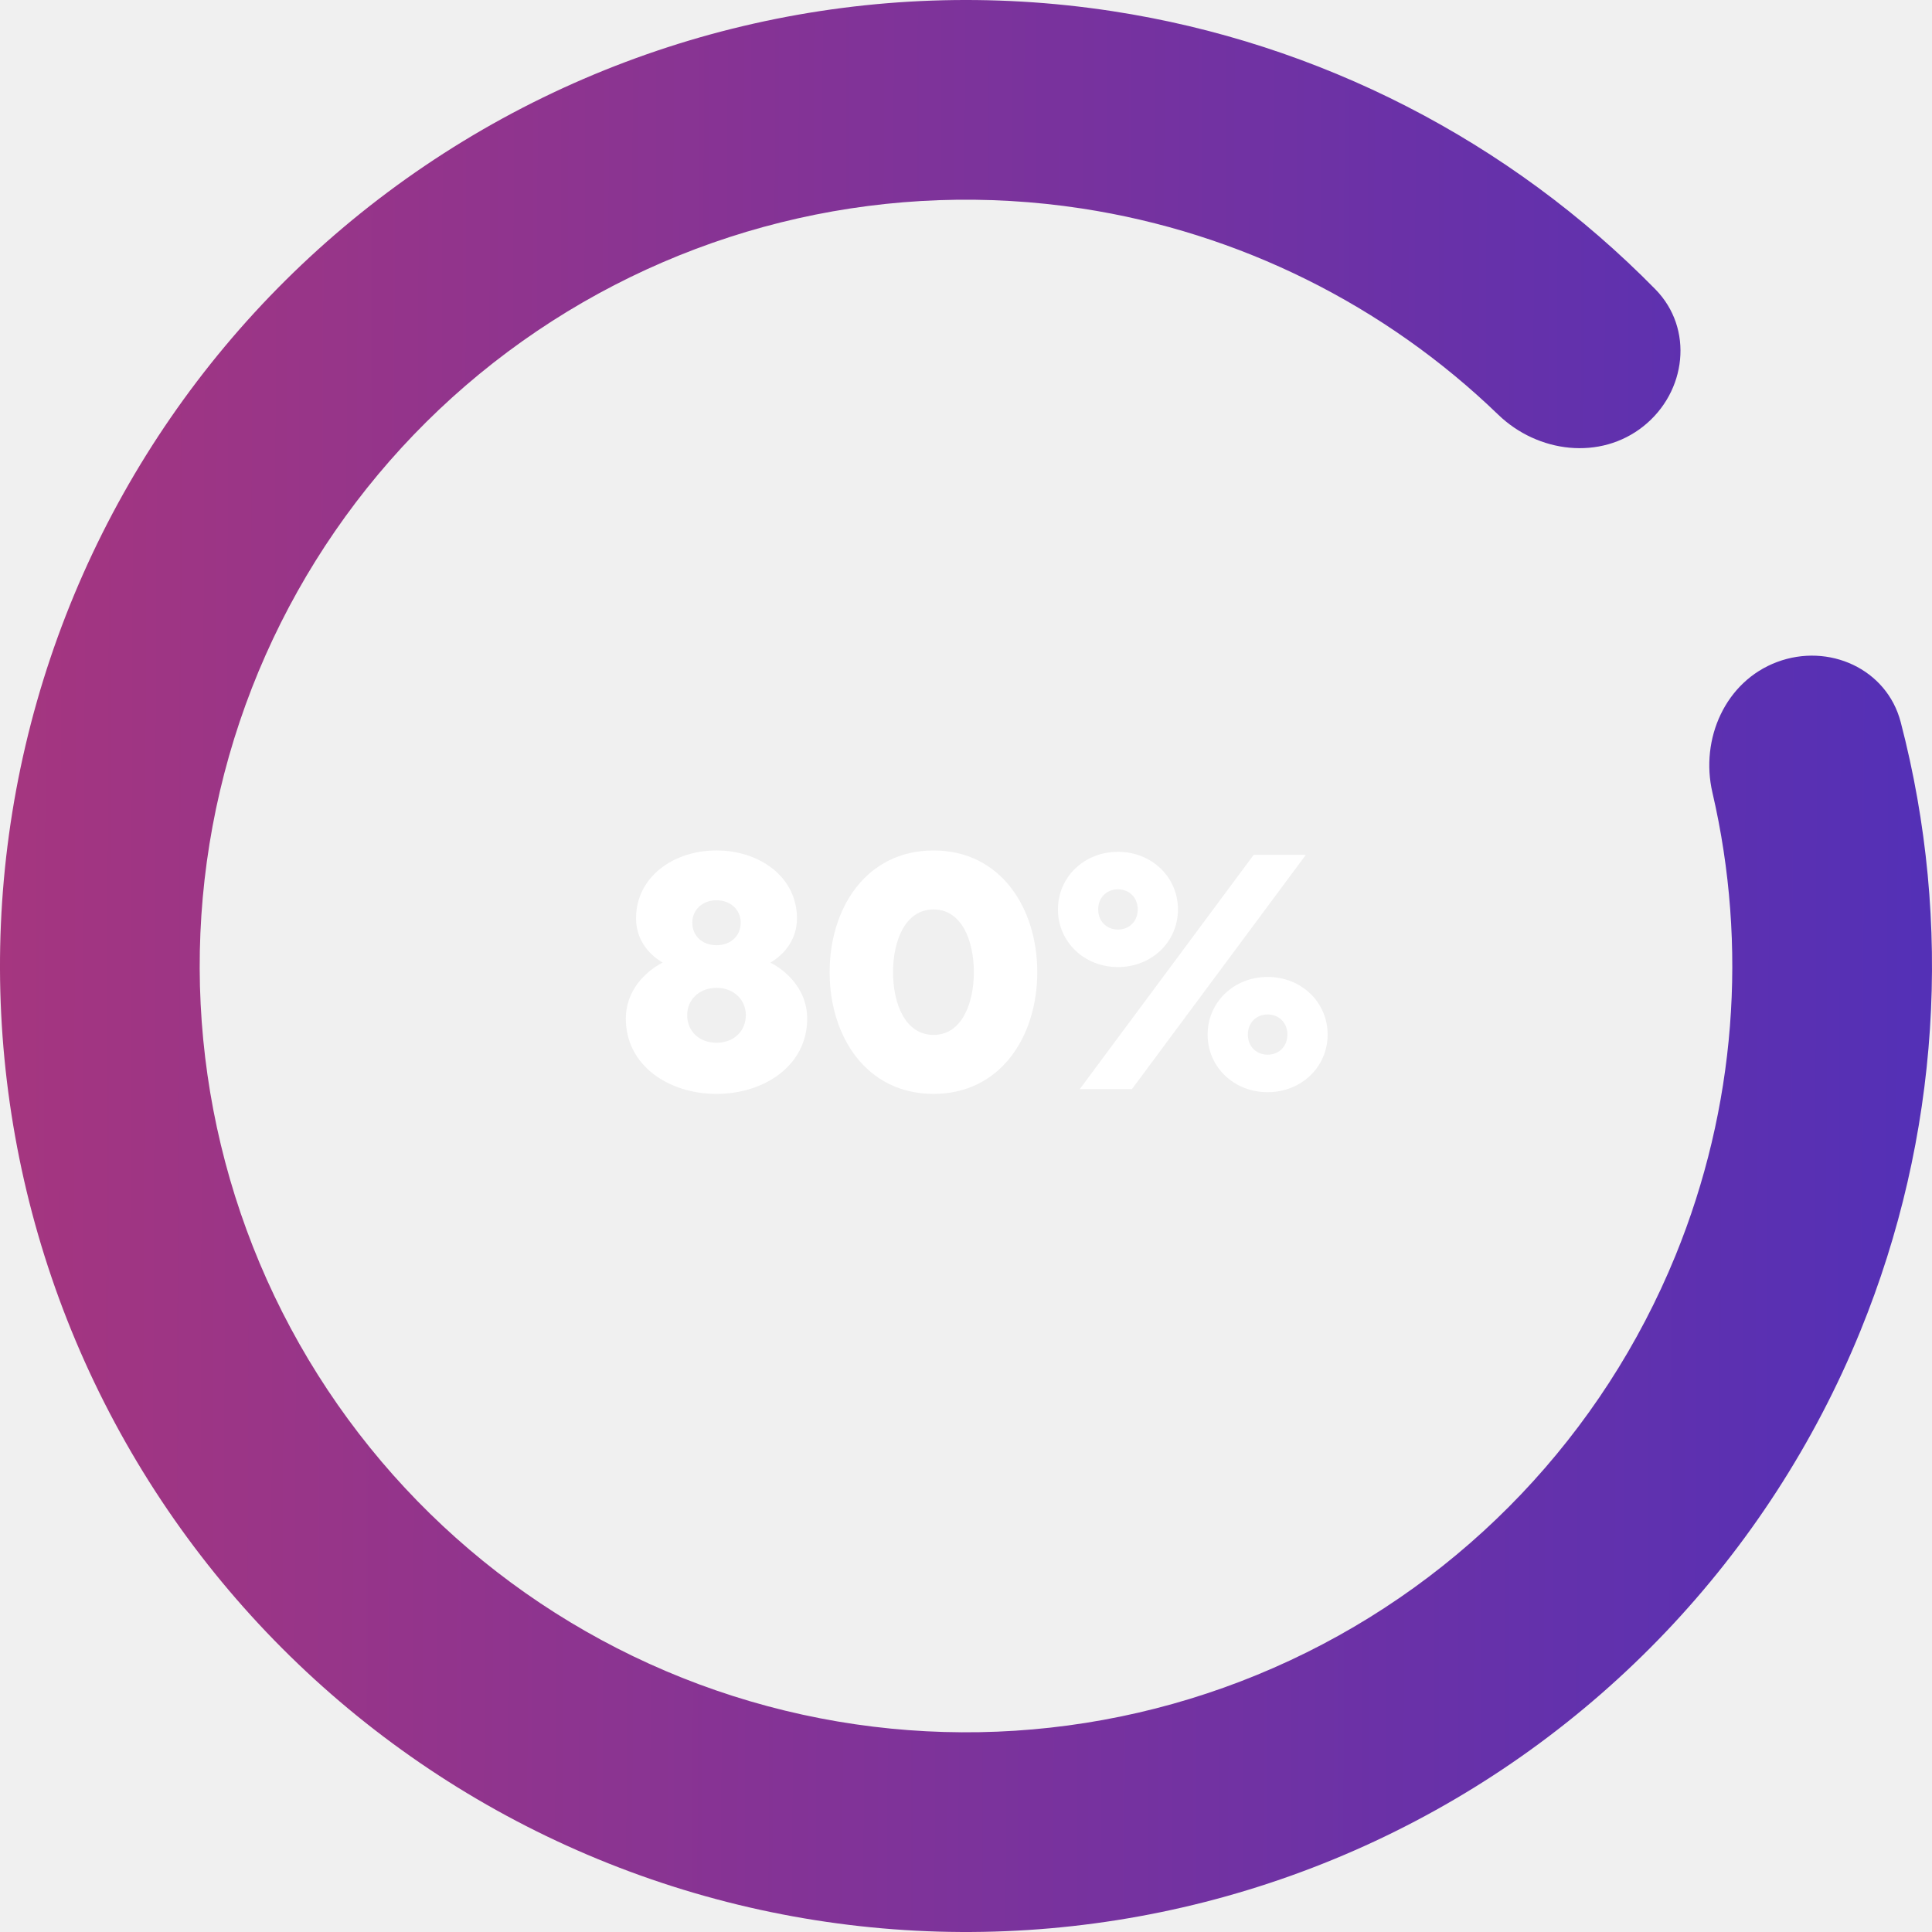
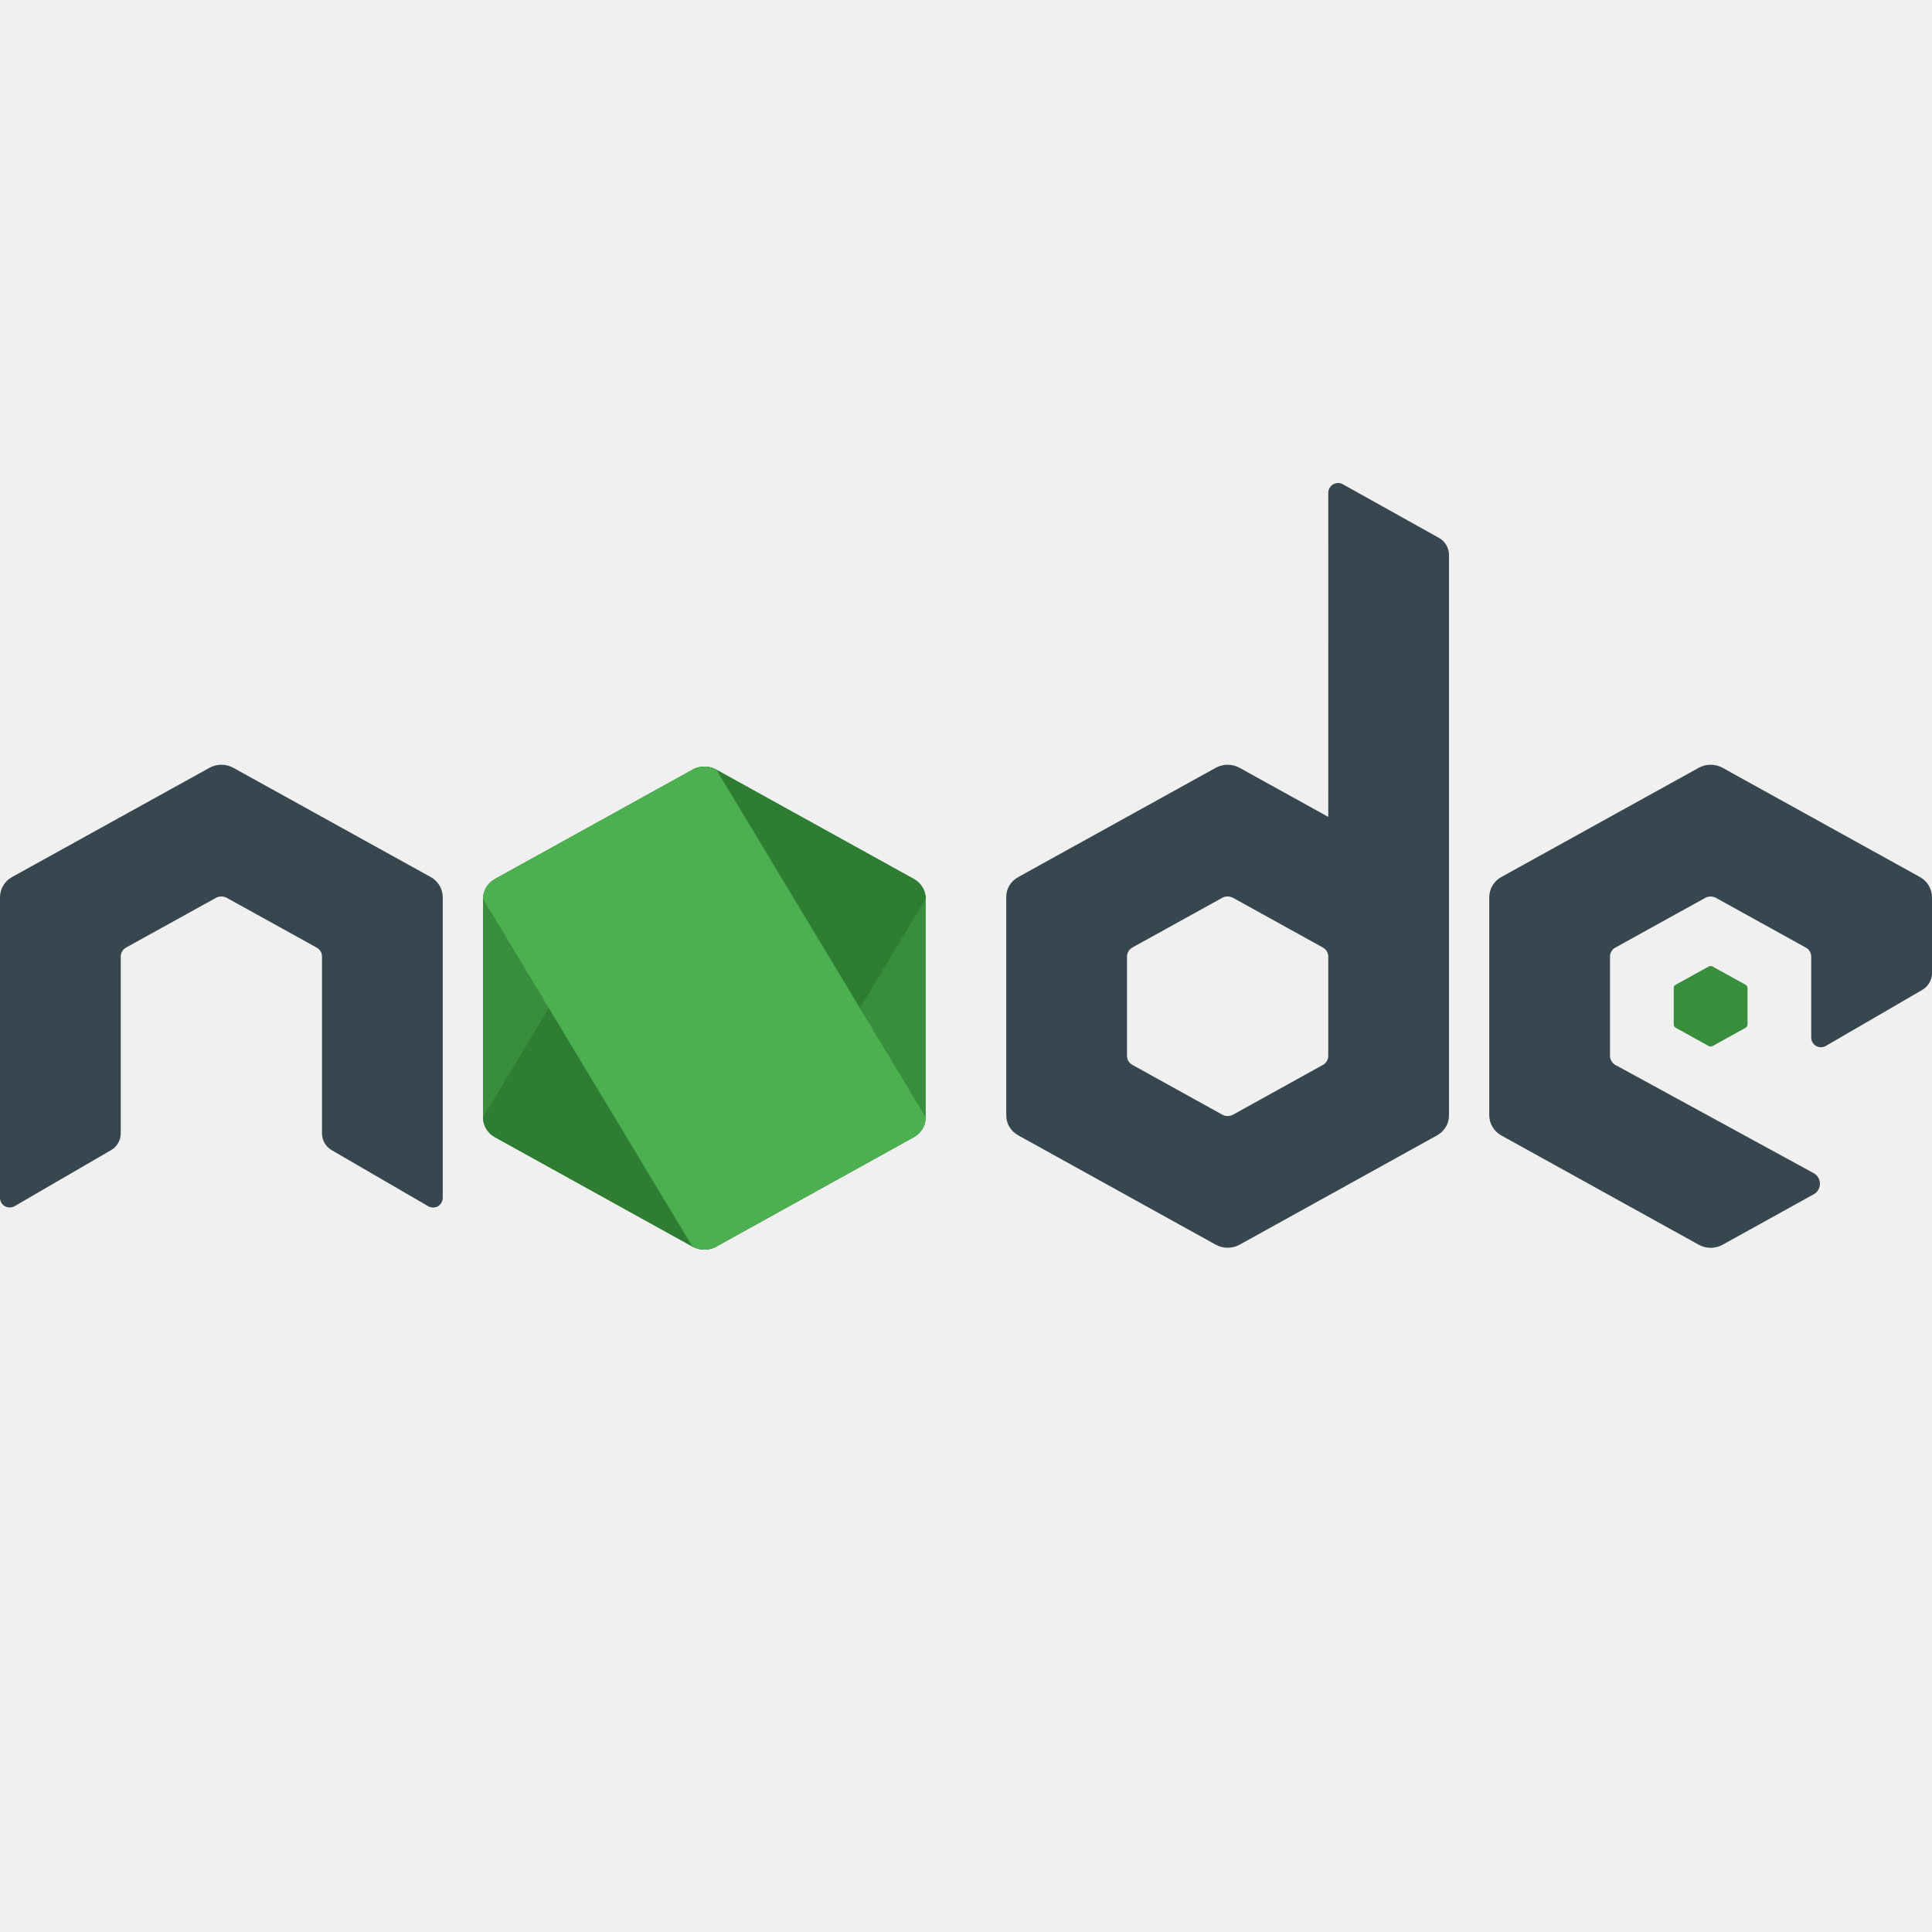
- <svg xmlns="http://www.w3.org/2000/svg" width="204" height="204" viewBox="0 0 204 204" fill="none">
-   <path d="M187.639 69.902C193.092 67.859 199.226 70.614 200.696 76.248C206.238 97.486 204.802 120.051 196.436 140.546C186.737 164.31 168.435 183.543 145.182 194.409C121.928 205.275 95.433 206.975 70.982 199.169C46.531 191.364 25.921 174.628 13.264 152.299C0.607 129.97 -3.166 103.69 2.696 78.702C8.559 53.713 23.627 31.854 44.894 17.484C66.161 3.114 92.064 -2.709 117.435 1.175C139.317 4.524 159.415 14.883 174.791 30.547C178.869 34.702 178.083 41.38 173.529 45.009C168.975 48.637 162.385 47.827 158.195 43.783C146.212 32.215 130.877 24.564 114.244 22.018C94.118 18.937 73.57 23.557 56.699 34.956C39.829 46.355 27.876 63.696 23.225 83.518C18.574 103.34 21.568 124.188 31.608 141.901C41.649 159.614 57.998 172.89 77.394 179.082C96.791 185.274 117.809 183.925 136.255 175.305C154.701 166.686 169.219 151.429 176.914 132.578C183.273 116.999 184.584 99.912 180.815 83.688C179.497 78.016 182.187 71.946 187.639 69.902Z" fill="url(#paint0_linear_16_344)" />
-   <path d="M75.656 89.8C71.048 89.8 67.16 92.644 67.16 96.964C67.16 99.016 68.276 100.636 69.968 101.644C68.06 102.616 66.08 104.668 66.08 107.548C66.08 112.552 70.652 115.504 75.656 115.504C80.66 115.504 85.232 112.552 85.232 107.548C85.232 104.668 83.252 102.616 81.344 101.644C83.036 100.636 84.152 99.016 84.152 96.964C84.152 92.644 80.264 89.8 75.656 89.8ZM78.752 107.188C78.752 108.88 77.492 110.104 75.656 110.104C73.82 110.104 72.56 108.88 72.56 107.188C72.56 105.568 73.82 104.308 75.656 104.308C77.492 104.308 78.752 105.568 78.752 107.188ZM75.656 95.056C77.096 95.056 78.212 96.028 78.212 97.432C78.212 98.836 77.132 99.808 75.656 99.808C74.18 99.808 73.1 98.836 73.1 97.432C73.1 96.028 74.216 95.056 75.656 95.056ZM109.525 102.652C109.525 95.848 105.637 89.8 98.581 89.8C91.489 89.8 87.601 95.848 87.601 102.652C87.601 109.456 91.489 115.504 98.581 115.504C105.637 115.504 109.525 109.456 109.525 102.652ZM102.829 102.652C102.829 106 101.533 109.276 98.581 109.276C95.593 109.276 94.297 106 94.297 102.652C94.297 99.304 95.593 96.028 98.581 96.028C101.533 96.028 102.829 99.304 102.829 102.652ZM124.381 96.028C124.381 92.608 121.609 89.944 118.045 89.944C114.481 89.944 111.709 92.608 111.709 96.028C111.709 99.448 114.481 102.112 118.045 102.112C121.609 102.112 124.381 99.448 124.381 96.028ZM120.133 96.028C120.133 97.288 119.233 98.152 118.045 98.152C116.857 98.152 115.957 97.288 115.957 96.028C115.957 94.768 116.857 93.904 118.045 93.904C119.233 93.904 120.133 94.768 120.133 96.028ZM137.881 90.268H132.373L114.013 115H119.521L137.881 90.268ZM127.513 109.24C127.513 112.66 130.285 115.324 133.849 115.324C137.413 115.324 140.185 112.66 140.185 109.24C140.185 105.82 137.413 103.156 133.849 103.156C130.285 103.156 127.513 105.82 127.513 109.24ZM131.761 109.24C131.761 107.98 132.661 107.116 133.849 107.116C135.037 107.116 135.937 107.98 135.937 109.24C135.937 110.5 135.037 111.364 133.849 111.364C132.661 111.364 131.761 110.5 131.761 109.24Z" fill="white" />
-   <defs>
-     <linearGradient id="paint0_linear_16_344" x1="-12.435" y1="91.215" x2="228.124" y2="92.098" gradientUnits="userSpaceOnUse">
-       <stop stop-color="#AA367C" />
-       <stop offset="1" stop-color="#4A2FBD" />
-     </linearGradient>
-   </defs>
+ <svg xmlns="http://www.w3.org/2000/svg" x="0px" y="0px" width="100" height="100" viewBox="0 0 48 48">
+   <path fill="#388e3c" d="M17.204 19.122l-4.907 2.715C12.113 21.938 12 22.126 12 22.329v5.433c0 .203.113.39.297.492l4.908 2.717c.183.101.41.101.593 0l4.907-2.717C22.887 28.152 23 27.965 23 27.762v-5.433c0-.203-.113-.39-.297-.492l-4.906-2.715c-.092-.051-.195-.076-.297-.076-.103 0-.205.025-.297.076M42.451 24.013l-.818.452c-.031.017-.049.048-.049.082v.906c0 .034.019.065.049.082l.818.453c.031.017.068.017.099 0l.818-.453c.03-.017.049-.048.049-.082v-.906c0-.034-.019-.065-.05-.082l-.818-.452C42.534 24.004 42.517 24 42.5 24S42.466 24.004 42.451 24.013" />
+   <path fill="#37474f" d="M35.751,13.364l-2.389-1.333c-0.075-0.042-0.167-0.041-0.241,0.003 c-0.074,0.044-0.12,0.123-0.12,0.209L33,20.295l-2.203-1.219C30.705,19.025,30.602,19,30.5,19c-0.102,0-0.205,0.025-0.297,0.076 h0.001l-4.907,2.715C25.113,21.892,25,22.08,25,22.282v5.433c0,0.203,0.113,0.39,0.297,0.492l4.908,2.717 c0.183,0.101,0.41,0.101,0.593,0l4.907-2.717C35.887,28.106,36,27.918,36,27.715V13.788C36,13.612,35.904,13.45,35.751,13.364z M32.866,26.458l-2.23,1.235c-0.083,0.046-0.186,0.046-0.269,0l-2.231-1.235C28.051,26.412,28,26.326,28,26.234v-2.47 c0-0.092,0.051-0.177,0.135-0.224l2.231-1.234h-0.001c0.042-0.023,0.088-0.034,0.135-0.034c0.047,0,0.093,0.012,0.135,0.034 l2.23,1.234C32.949,23.587,33,23.673,33,23.765v2.47C33,26.326,32.949,26.412,32.866,26.458z" />
+   <path fill="#2e7d32" d="M17.204,19.122L12,27.762c0,0.203,0.113,0.39,0.297,0.492l4.908,2.717 c0.183,0.101,0.41,0.101,0.593,0L23,22.329c0-0.203-0.113-0.39-0.297-0.492l-4.906-2.715c-0.092-0.051-0.195-0.076-0.297-0.076 c-0.103,0-0.205,0.025-0.297,0.076" />
+   <path fill="#4caf50" d="M17.204,19.122l-4.907,2.715C12.113,21.938,12,22.126,12,22.329l5.204,8.642 c0.183,0.101,0.41,0.101,0.593,0l4.907-2.717C22.887,28.152,23,27.965,23,27.762l-5.203-8.64c-0.092-0.051-0.195-0.076-0.297-0.076 c-0.103,0-0.205,0.025-0.297,0.076" />
+   <path fill="#37474f" d="M47.703 21.791l-4.906-2.715C42.705 19.025 42.602 19 42.5 19c-.102 0-.205.025-.297.076h.001l-4.907 2.715C37.114 21.892 37 22.084 37 22.294v5.411c0 .209.114.402.297.503l4.908 2.717c.184.102.409.102.593 0l2.263-1.253c.207-.115.206-.412-.002-.526l-4.924-2.687C40.052 26.412 40 26.325 40 26.231v-2.466c0-.092.05-.177.13-.221l2.235-1.236h-.001c.042-.023.088-.034.135-.034.047 0 .093.012.135.034l2.235 1.237c.08.044.13.129.13.221v2.012c0 .086.046.166.121.209.075.042.167.042.242-.001l2.398-1.393c.148-.086.24-.245.24-.417v-1.88C48 22.085 47.886 21.892 47.703 21.791zM10.703 21.791l-4.906-2.715C5.705 19.025 5.602 19 5.5 19c-.102 0-.205.025-.297.076h.001l-4.907 2.715C.114 21.892 0 22.084 0 22.294v7.465c0 .086.046.166.121.209.075.042.167.042.242-.001l2.398-1.393C2.909 28.488 3 28.329 3 28.157v-4.393c0-.092.05-.177.13-.221l2.235-1.236H5.365c.042-.023.088-.034.135-.034.047 0 .093.012.135.034l2.235 1.237C7.95 23.588 8 23.673 8 23.765v4.393c0 .172.091.331.24.417l2.398 1.393c.075.043.167.043.242.001C10.954 29.925 11 29.845 11 29.759v-7.464C11 22.085 10.886 21.892 10.703 21.791z" />
</svg>
